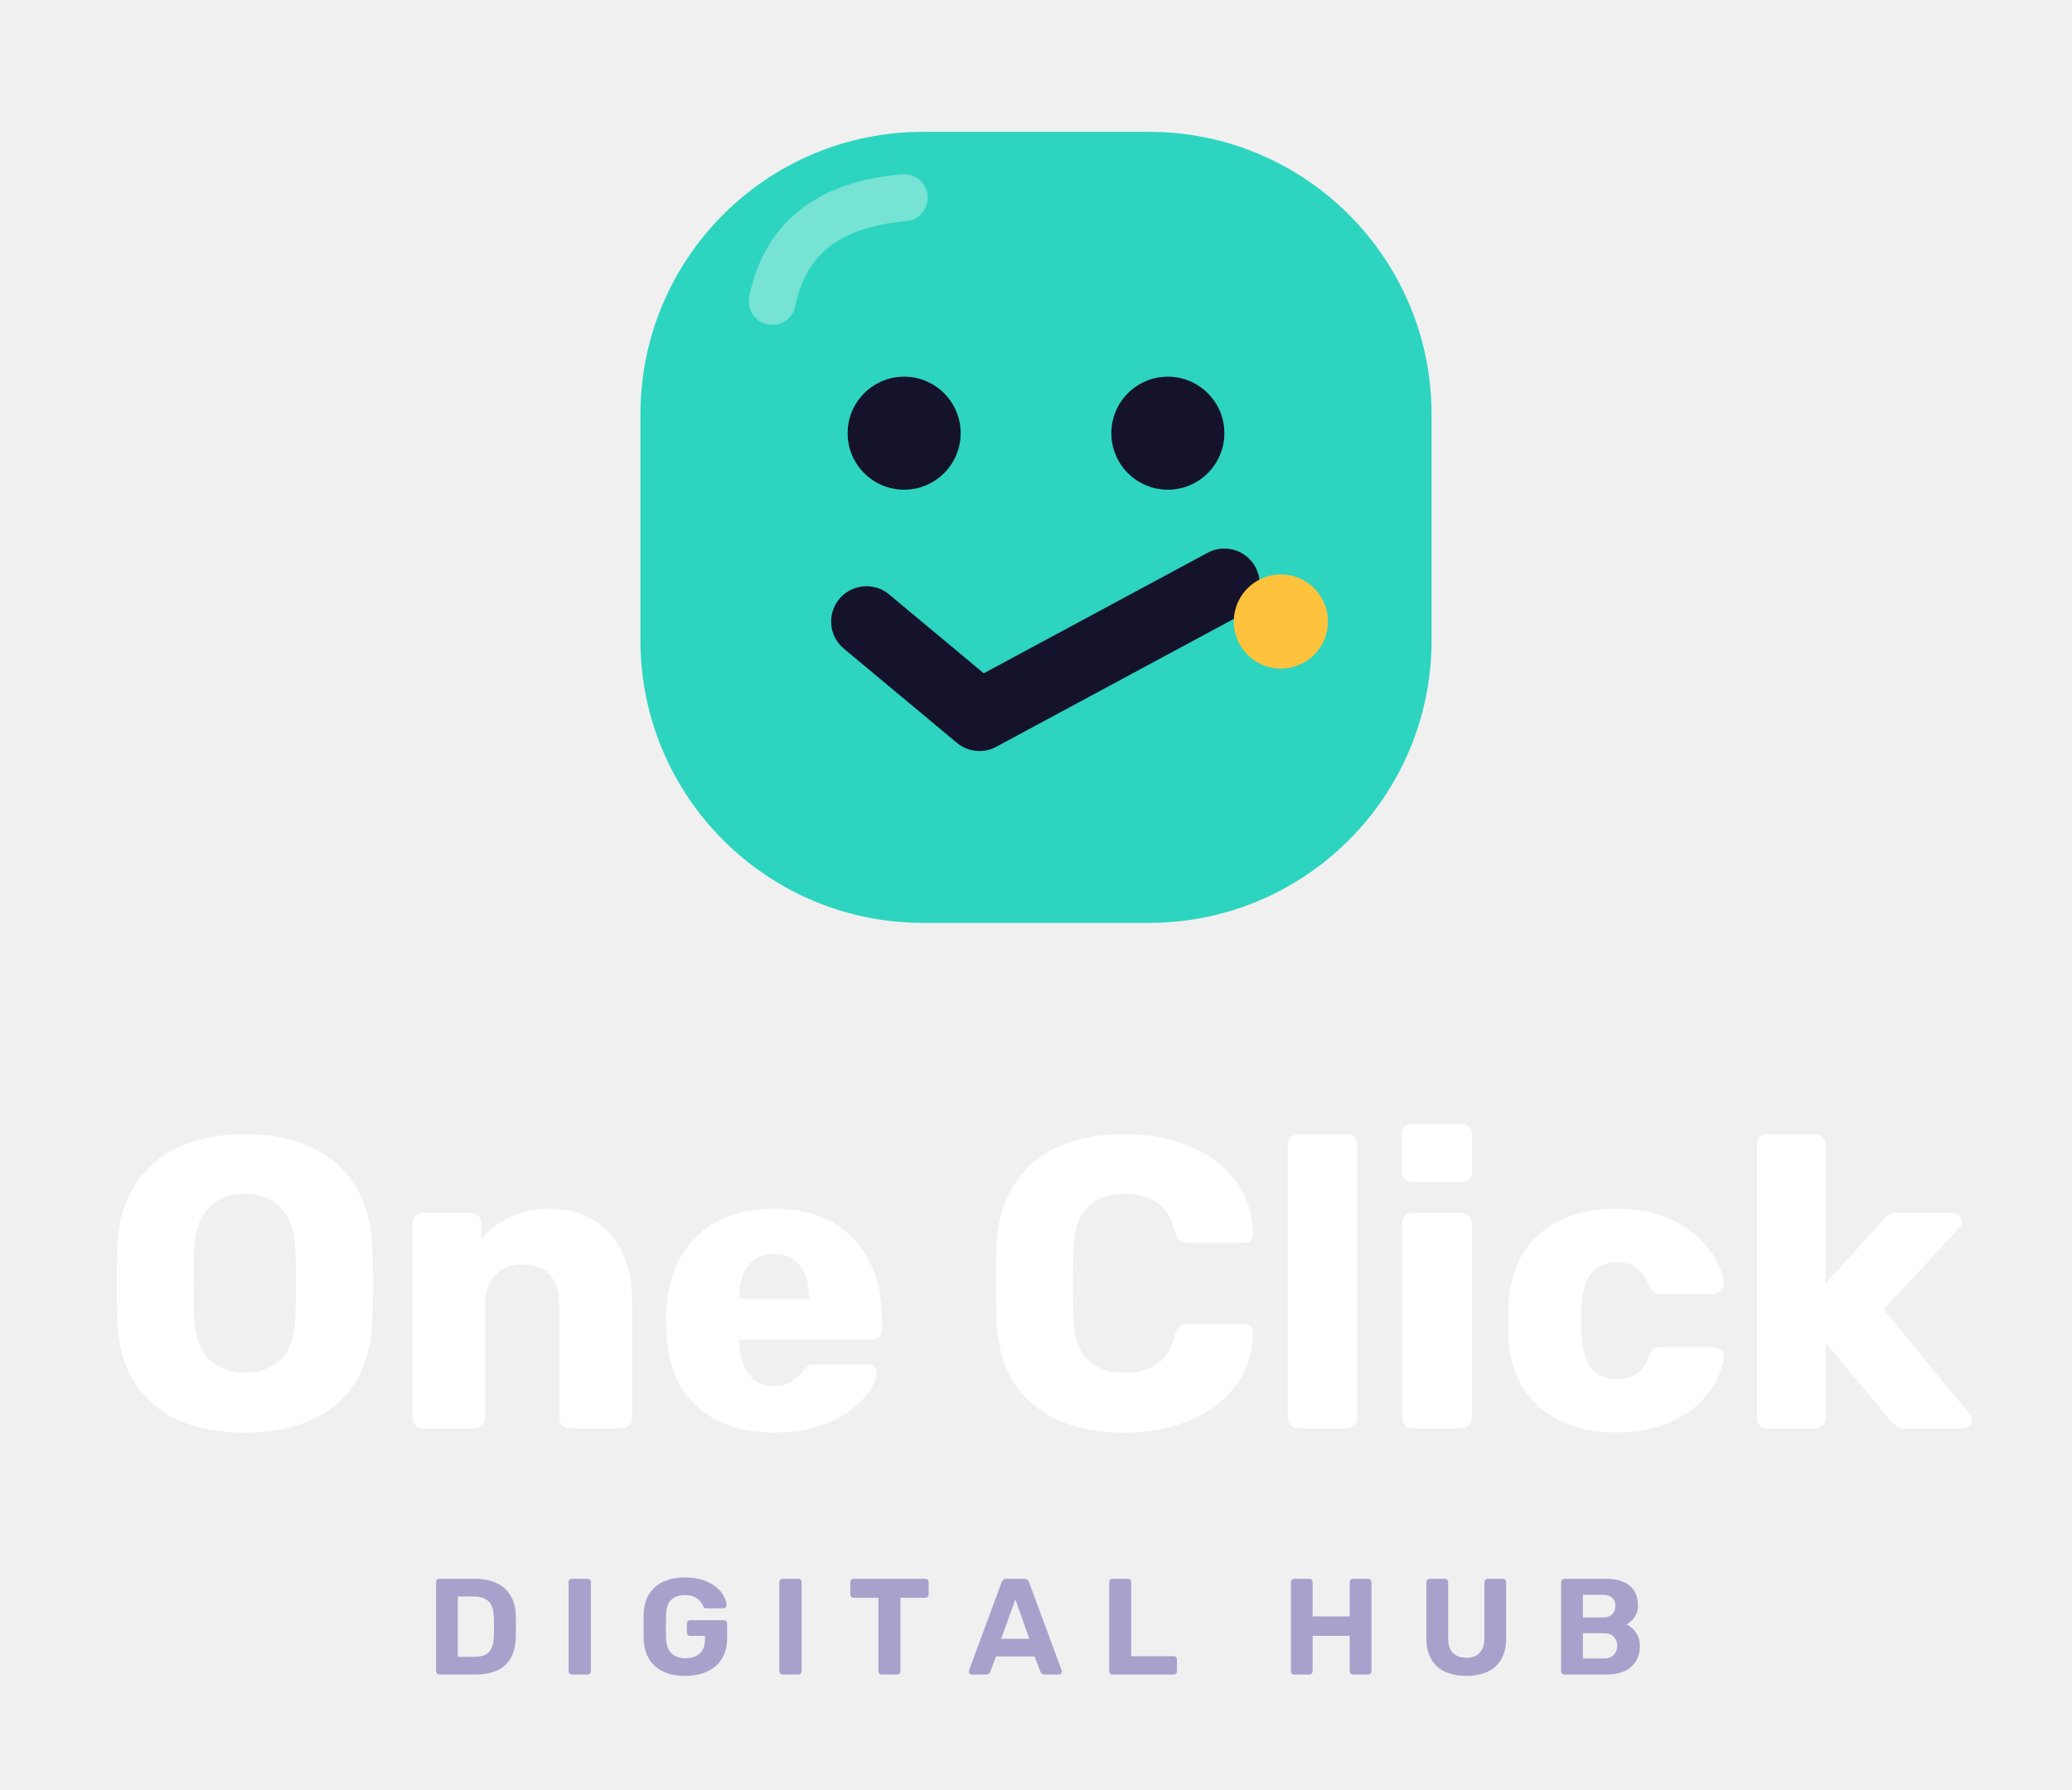
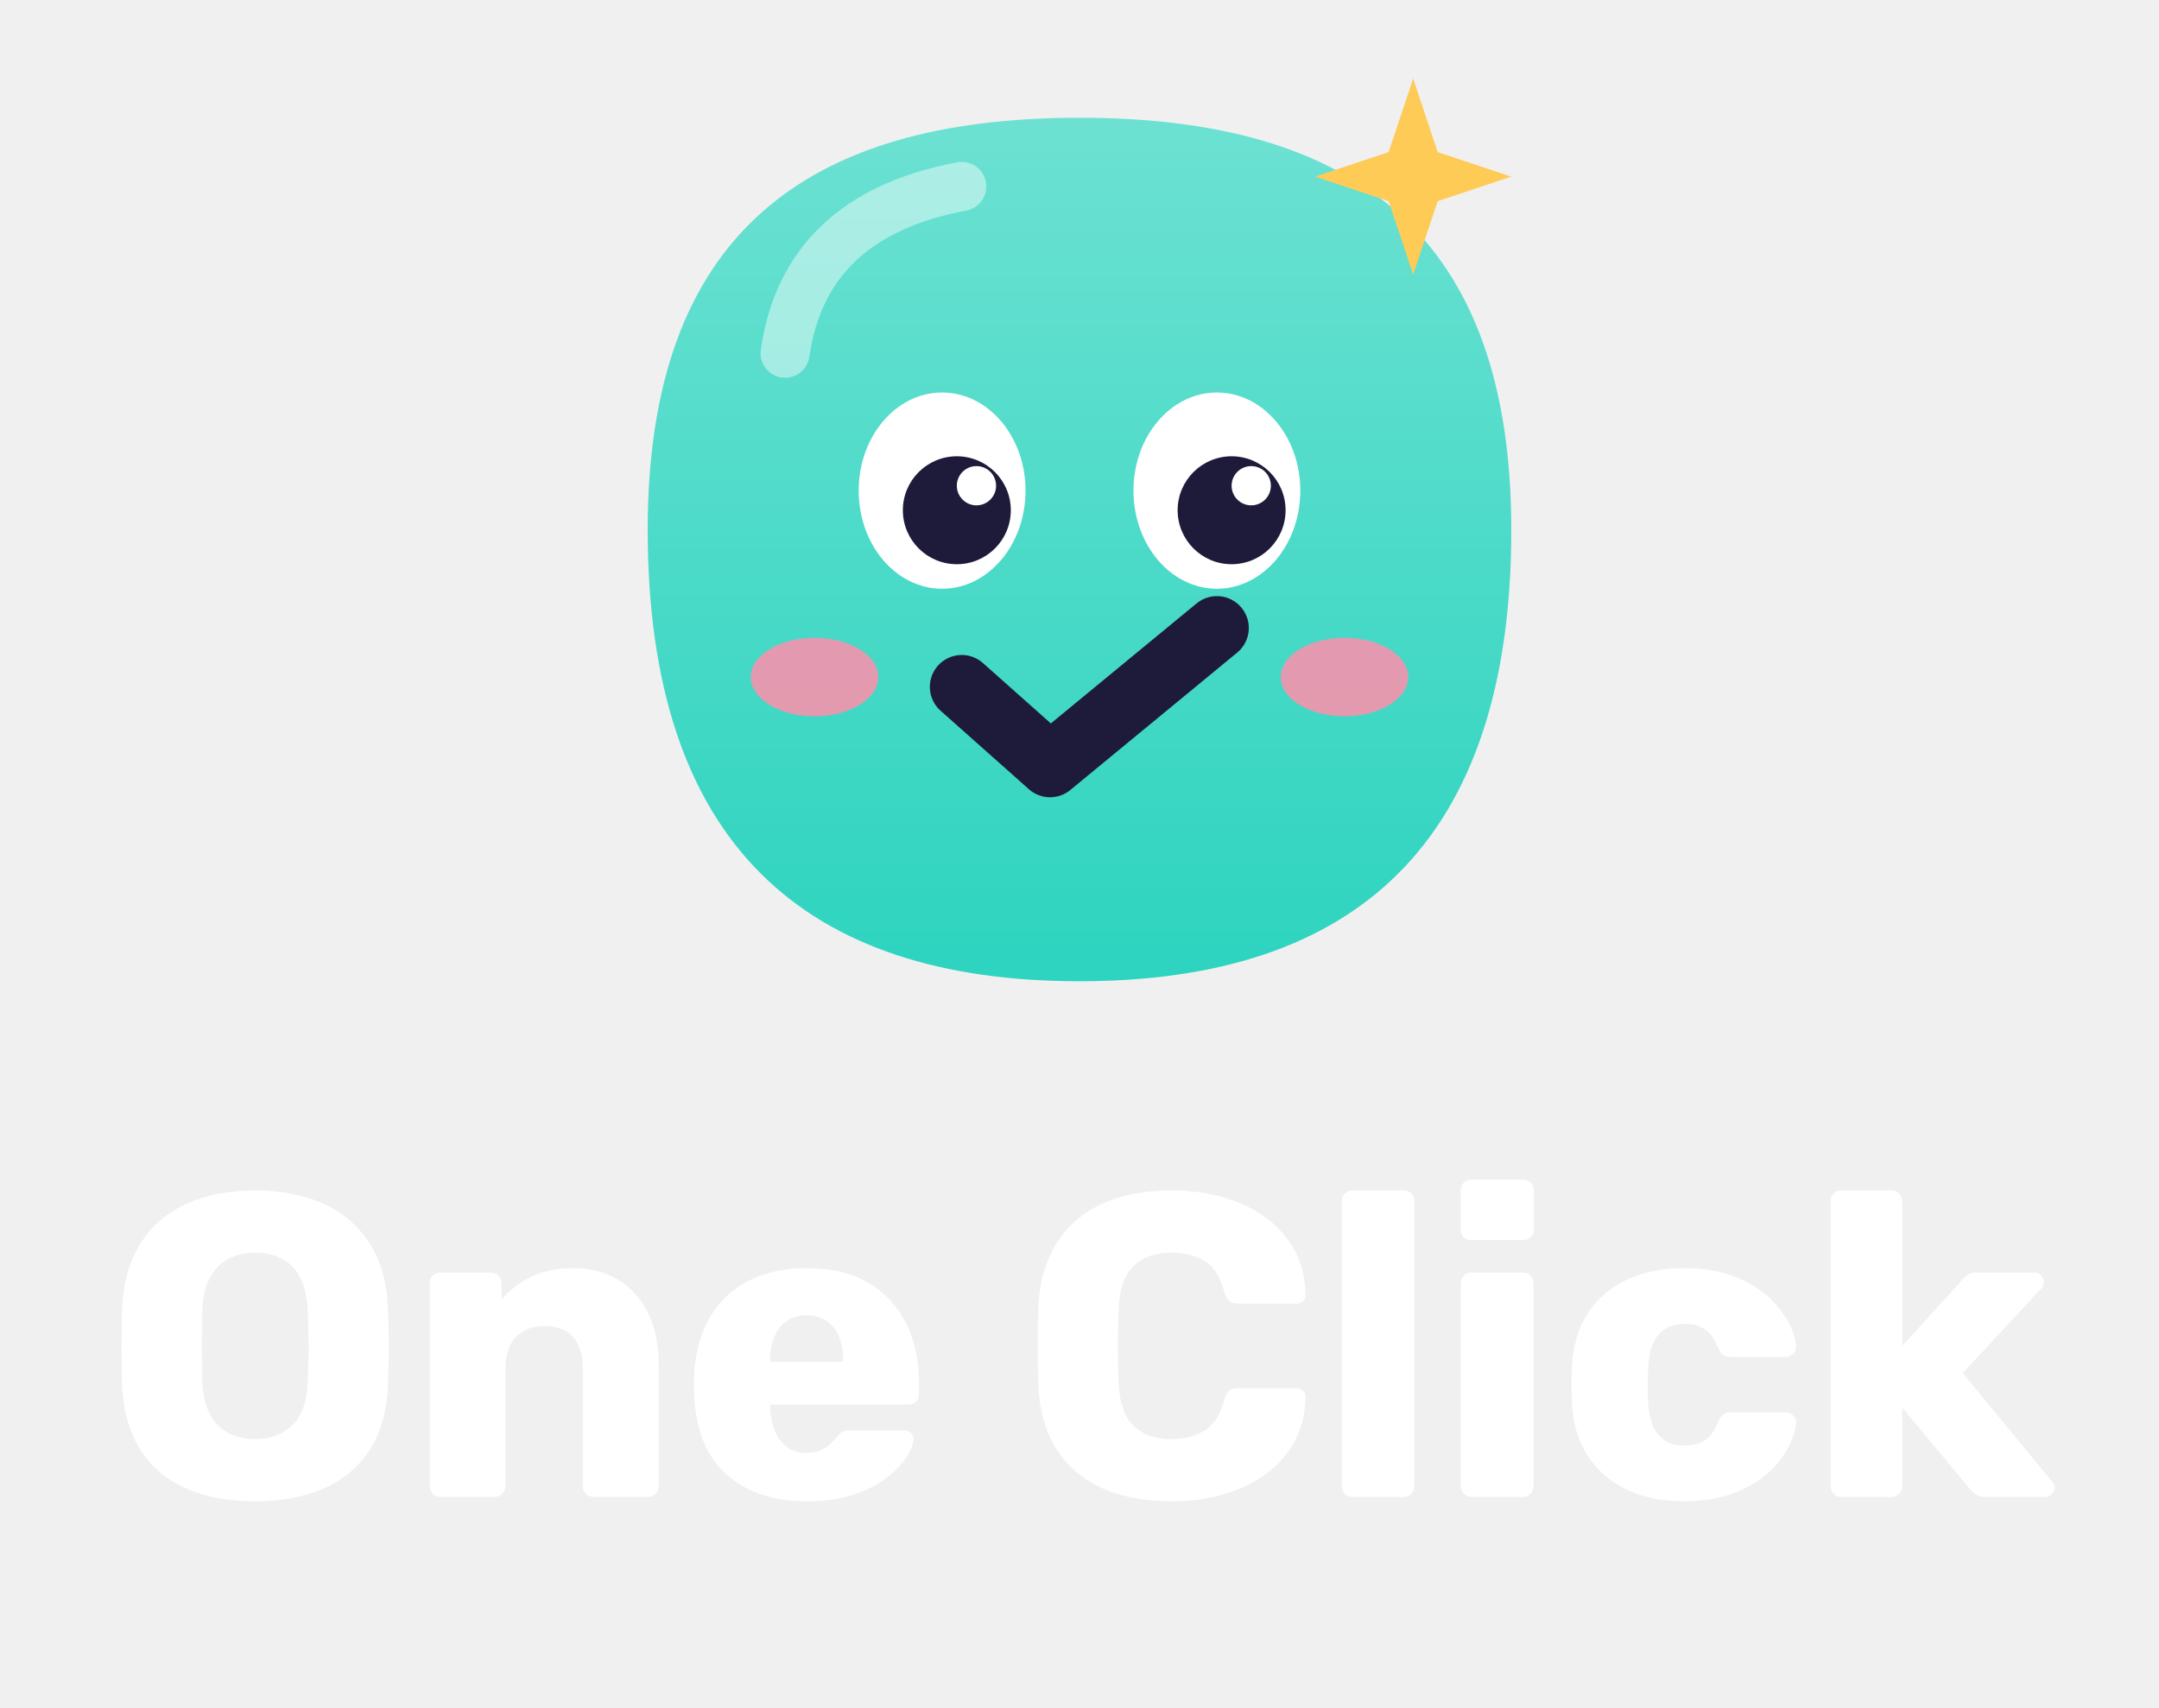
- <svg xmlns="http://www.w3.org/2000/svg" viewBox="0 0 220 190" width="220" height="190" role="img" aria-label="One Click Digital Hub">
+ <svg xmlns="http://www.w3.org/2000/svg" viewBox="0 0 220 174" width="220" height="174" role="img" aria-label="One Click">
  <g transform="translate(60 6)">
-     <rect x="8" y="8" width="84" height="84" rx="30" fill="#2DD4BF" />
-     <path d="M22 26 Q24 16 36 15" stroke="#fff" stroke-opacity=".35" stroke-width="5" stroke-linecap="round" fill="none" />
-     <circle cx="36" cy="40" r="6" fill="#15132B" />
-     <circle cx="64" cy="40" r="6" fill="#15132B" />
-     <path d="M32 60 L44 70 L70 56" fill="none" stroke="#15132B" stroke-width="7.5" stroke-linecap="round" stroke-linejoin="round" />
-     <circle cx="76" cy="60" r="5" fill="#FFC23D" />
+     <defs>
+       <linearGradient id="g2DD4BF" x1="0" y1="0" x2="0" y2="1">
+         <stop offset="0" stop-color="#6ce1d2" />
+         <stop offset="1" stop-color="#2DD4BF" />
+       </linearGradient>
+     </defs>
+     <path d="M50 6 C78 6 94 18 94 48 C94 80 78 94 50 94 C22 94 6 80 6 48 C6 18 22 6 50 6 Z" fill="url(#g2DD4BF)" />
+     <path d="M20 30 Q22 16 38 13" stroke="#fff" stroke-opacity=".45" stroke-width="5" stroke-linecap="round" fill="none" />
+     <ellipse cx="36" cy="44" rx="8.5" ry="10" fill="#fff" />
+     <circle cx="37.5" cy="46" r="5.5" fill="#1E1B3A" />
+     <circle cx="39.5" cy="43.5" r="2" fill="#fff" />
+     <ellipse cx="64" cy="44" rx="8.5" ry="10" fill="#fff" />
+     <circle cx="65.5" cy="46" r="5.5" fill="#1E1B3A" />
+     <circle cx="67.5" cy="43.5" r="2" fill="#fff" />
+     <g fill="#FF8FAB" opacity=".85">
+       <ellipse cx="23" cy="63" rx="6.5" ry="4" />
+       <ellipse cx="77" cy="63" rx="6.5" ry="4" />
+     </g>
+     <path d="M38 64 L47 72 L64 58" fill="none" stroke="#1E1B3A" stroke-width="6.5" stroke-linecap="round" stroke-linejoin="round" />
+     <path d="M84 2 L86.5 9.5 L94 12 L86.5 14.5 L84 22 L81.5 14.5 L74 12 L81.5 9.5 Z" fill="#FFCB57" />
  </g>
-   <path d="M25.98 152.12L25.98 152.12Q21.93 152.12 18.94 150.8Q15.95 149.48 14.28 146.82Q12.61 144.16 12.43 140.15L12.43 140.15Q12.39 138.26 12.39 136.35Q12.39 134.43 12.43 132.54L12.43 132.54Q12.61 128.58 14.3 125.87Q15.99 123.17 19.01 121.8Q22.02 120.44 25.98 120.44L25.98 120.44Q29.99 120.44 32.98 121.8Q35.97 123.17 37.69 125.87Q39.4 128.58 39.53 132.54L39.53 132.54Q39.62 134.43 39.62 136.35Q39.62 138.26 39.53 140.15L39.53 140.15Q39.4 144.16 37.71 146.82Q36.01 149.48 33.02 150.8Q30.03 152.12 25.98 152.12M25.98 145.78L25.98 145.78Q28.31 145.78 29.79 144.38Q31.26 142.97 31.35 139.89L31.35 139.89Q31.44 137.95 31.44 136.24Q31.44 134.52 31.35 132.67L31.35 132.67Q31.26 130.6 30.58 129.31Q29.9 128.01 28.71 127.39Q27.52 126.78 25.98 126.78L25.98 126.78Q24.49 126.78 23.3 127.39Q22.11 128.01 21.41 129.31Q20.7 130.6 20.61 132.67L20.61 132.67Q20.57 134.52 20.57 136.24Q20.57 137.95 20.61 139.89L20.61 139.89Q20.75 142.97 22.22 144.38Q23.69 145.78 25.98 145.78 M50.4 151.68L44.9 151.68Q44.42 151.68 44.11 151.35Q43.8 151.02 43.8 150.58L43.8 150.58L43.8 129.9Q43.8 129.42 44.11 129.11Q44.42 128.8 44.9 128.8L44.9 128.8L49.96 128.8Q50.45 128.8 50.78 129.11Q51.11 129.42 51.11 129.9L51.11 129.9L51.11 131.57Q52.21 130.21 54.05 129.28Q55.9 128.36 58.41 128.36L58.41 128.36Q60.96 128.36 62.92 129.5Q64.88 130.65 66 132.85Q67.12 135.05 67.12 138.3L67.12 138.3L67.12 150.58Q67.12 151.02 66.81 151.35Q66.51 151.68 66.02 151.68L66.02 151.68L60.48 151.68Q60.04 151.68 59.71 151.35Q59.38 151.02 59.38 150.58L59.38 150.58L59.38 138.57Q59.38 136.5 58.39 135.38Q57.4 134.26 55.46 134.26L55.46 134.26Q53.66 134.26 52.58 135.38Q51.5 136.5 51.5 138.57L51.5 138.57L51.5 150.58Q51.5 151.02 51.17 151.35Q50.84 151.68 50.4 151.68L50.4 151.68 M82.21 152.12L82.21 152.12Q77.02 152.12 73.94 149.3Q70.86 146.49 70.73 140.94L70.73 140.94L70.73 139.4Q70.86 135.93 72.29 133.44Q73.72 130.96 76.25 129.66Q78.78 128.36 82.17 128.36L82.17 128.36Q86.04 128.36 88.57 129.9Q91.1 131.44 92.38 134.08Q93.65 136.72 93.65 140.11L93.65 140.11L93.65 141.16Q93.65 141.65 93.35 141.96Q93.04 142.26 92.55 142.26L92.55 142.26L78.47 142.26L78.47 142.57Q78.52 143.85 78.94 144.9Q79.35 145.96 80.17 146.58Q80.98 147.19 82.17 147.19L82.17 147.19Q83.05 147.19 83.64 146.91Q84.24 146.62 84.63 146.25Q85.03 145.87 85.25 145.61L85.25 145.61Q85.65 145.12 85.89 145.01Q86.13 144.9 86.66 144.9L86.66 144.9L92.11 144.9Q92.55 144.9 92.84 145.17Q93.13 145.43 93.08 145.87L93.08 145.87Q93.04 146.62 92.33 147.68Q91.63 148.73 90.29 149.77Q88.95 150.8 86.92 151.46Q84.9 152.12 82.21 152.12M78.47 137.82L78.47 137.91L85.91 137.91L85.91 137.82Q85.91 136.37 85.49 135.33Q85.07 134.3 84.22 133.73Q83.36 133.16 82.17 133.16L82.17 133.16Q81.03 133.16 80.19 133.73Q79.35 134.3 78.91 135.33Q78.47 136.37 78.47 137.82L78.47 137.82  M119.39 152.12L119.39 152.12Q115.26 152.12 112.27 150.76Q109.27 149.39 107.62 146.75Q105.97 144.11 105.8 140.2L105.8 140.2Q105.75 138.39 105.75 136.32Q105.75 134.26 105.8 132.36L105.8 132.36Q105.97 128.54 107.65 125.85Q109.32 123.17 112.31 121.8Q115.3 120.44 119.39 120.44L119.39 120.44Q122.3 120.44 124.76 121.17Q127.23 121.89 129.07 123.28Q130.92 124.66 131.96 126.62Q132.99 128.58 133.03 131.04L133.03 131.04Q133.08 131.44 132.79 131.7Q132.51 131.97 132.11 131.97L132.11 131.97L126.17 131.97Q125.6 131.97 125.29 131.73Q124.98 131.48 124.76 130.82L124.76 130.82Q124.15 128.49 122.76 127.63Q121.37 126.78 119.35 126.78L119.35 126.78Q116.93 126.78 115.52 128.12Q114.11 129.46 113.98 132.58L113.98 132.58Q113.85 136.19 113.98 139.98L113.98 139.98Q114.11 143.1 115.52 144.44Q116.93 145.78 119.35 145.78L119.35 145.78Q121.37 145.78 122.78 144.9Q124.19 144.02 124.76 141.74L124.76 141.74Q124.94 141.08 125.27 140.83Q125.6 140.59 126.17 140.59L126.17 140.59L132.11 140.59Q132.51 140.59 132.79 140.86Q133.08 141.12 133.03 141.52L133.03 141.52Q132.99 143.98 131.96 145.94Q130.92 147.9 129.07 149.28Q127.23 150.67 124.76 151.39Q122.3 152.12 119.39 152.12 M143.02 151.68L137.83 151.68Q137.35 151.68 137.04 151.35Q136.73 151.02 136.73 150.58L136.73 150.58L136.73 121.54Q136.73 121.06 137.04 120.75Q137.35 120.44 137.83 120.44L137.83 120.44L143.02 120.44Q143.51 120.44 143.81 120.75Q144.12 121.06 144.12 121.54L144.12 121.54L144.12 150.58Q144.12 151.02 143.81 151.35Q143.51 151.68 143.02 151.68L143.02 151.68 M155.17 151.68L149.97 151.68Q149.49 151.68 149.18 151.35Q148.87 151.02 148.87 150.58L148.87 150.58L148.87 129.9Q148.87 129.42 149.18 129.11Q149.49 128.8 149.97 128.8L149.97 128.8L155.17 128.8Q155.65 128.8 155.96 129.11Q156.27 129.42 156.27 129.9L156.27 129.9L156.27 150.58Q156.27 151.02 155.96 151.35Q155.65 151.68 155.17 151.68L155.17 151.68M155.21 125.5L149.93 125.5Q149.45 125.5 149.14 125.19Q148.83 124.88 148.83 124.4L148.83 124.4L148.83 120.44Q148.83 120 149.14 119.67Q149.45 119.34 149.93 119.34L149.93 119.34L155.21 119.34Q155.65 119.34 155.98 119.67Q156.31 120 156.31 120.44L156.31 120.44L156.31 124.4Q156.31 124.88 155.98 125.19Q155.65 125.5 155.21 125.5L155.21 125.5 M171.53 152.12L171.53 152.12Q168.28 152.12 165.77 150.93Q163.26 149.74 161.79 147.48Q160.31 145.21 160.18 142.04L160.18 142.04Q160.14 141.34 160.14 140.26Q160.14 139.18 160.18 138.48L160.18 138.48Q160.31 135.27 161.77 133Q163.22 130.74 165.75 129.55Q168.28 128.36 171.53 128.36L171.53 128.36Q174.57 128.36 176.75 129.22Q178.93 130.08 180.27 131.35Q181.61 132.63 182.29 133.97Q182.97 135.31 183.02 136.32L183.02 136.32Q183.06 136.76 182.71 137.09Q182.36 137.42 181.92 137.42L181.92 137.42L176.33 137.42Q175.85 137.42 175.58 137.2Q175.32 136.98 175.1 136.54L175.1 136.54Q174.57 135.18 173.76 134.61Q172.94 134.04 171.67 134.04L171.67 134.04Q169.91 134.04 168.96 135.18Q168.01 136.32 167.93 138.7L167.93 138.7Q167.88 140.46 167.93 141.82L167.93 141.82Q168.06 144.24 168.98 145.34Q169.91 146.44 171.67 146.44L171.67 146.44Q173.03 146.44 173.82 145.85Q174.61 145.26 175.1 143.94L175.1 143.94Q175.32 143.5 175.58 143.28Q175.85 143.06 176.33 143.06L176.33 143.06L181.92 143.06Q182.36 143.06 182.71 143.36Q183.06 143.67 183.02 144.16L183.02 144.16Q182.97 144.86 182.58 145.87Q182.18 146.88 181.35 147.98Q180.51 149.08 179.17 150.01Q177.83 150.93 175.93 151.53Q174.04 152.12 171.53 152.12 M192.74 151.68L187.64 151.68Q187.15 151.68 186.85 151.35Q186.54 151.02 186.54 150.58L186.54 150.58L186.54 121.54Q186.54 121.06 186.85 120.75Q187.15 120.44 187.64 120.44L187.64 120.44L192.74 120.44Q193.18 120.44 193.51 120.75Q193.84 121.06 193.84 121.54L193.84 121.54L193.84 136.28L199.96 129.55Q200.22 129.24 200.53 129.02Q200.84 128.8 201.41 128.8L201.41 128.8L207.31 128.8Q207.7 128.8 207.99 129.09Q208.27 129.37 208.27 129.77L208.27 129.77Q208.27 129.94 208.21 130.16Q208.14 130.38 207.92 130.52L207.92 130.52L200 139.05L209.02 150.01Q209.37 150.36 209.37 150.67L209.37 150.67Q209.37 151.11 209.09 151.39Q208.8 151.68 208.36 151.68L208.36 151.68L202.33 151.68Q201.67 151.68 201.37 151.44Q201.06 151.2 200.79 150.93L200.79 150.93L193.84 142.57L193.84 150.58Q193.84 151.02 193.51 151.35Q193.18 151.68 192.74 151.68L192.74 151.68" fill="#FFFFFF" />
-   <path d="M50.38 177.82L46.66 177.82Q46.5 177.82 46.4 177.71Q46.3 177.61 46.3 177.45L46.3 177.45L46.3 168.01Q46.3 167.86 46.4 167.75Q46.5 167.65 46.66 167.65L46.66 167.65L50.31 167.65Q51.76 167.65 52.73 168.11Q53.71 168.57 54.22 169.45Q54.74 170.32 54.77 171.62L54.77 171.62Q54.78 172.25 54.78 172.73Q54.78 173.21 54.77 173.84L54.77 173.84Q54.72 175.19 54.23 176.07Q53.73 176.96 52.78 177.39Q51.82 177.82 50.38 177.82L50.38 177.82M48.61 169.53L48.61 175.94L50.31 175.94Q51.03 175.94 51.5 175.73Q51.96 175.51 52.19 175.04Q52.41 174.56 52.43 173.81L52.43 173.81Q52.44 173.39 52.45 173.05Q52.46 172.72 52.45 172.39Q52.44 172.05 52.43 171.65L52.43 171.65Q52.4 170.56 51.87 170.04Q51.34 169.53 50.24 169.53L50.24 169.53L48.61 169.53 M62.37 177.82L60.73 177.82Q60.57 177.82 60.47 177.71Q60.37 177.61 60.37 177.45L60.37 177.45L60.37 168.01Q60.37 167.86 60.47 167.75Q60.57 167.65 60.73 167.65L60.73 167.65L62.37 167.65Q62.53 167.65 62.64 167.75Q62.74 167.86 62.74 168.01L62.74 168.01L62.74 177.45Q62.74 177.61 62.64 177.71Q62.53 177.82 62.37 177.82L62.37 177.82 M72.74 177.96L72.74 177.96Q71.38 177.96 70.41 177.5Q69.45 177.05 68.92 176.17Q68.39 175.29 68.34 174.04L68.34 174.04Q68.33 173.42 68.33 172.7Q68.33 171.99 68.34 171.35L68.34 171.35Q68.39 170.13 68.92 169.28Q69.45 168.42 70.43 167.96Q71.41 167.51 72.74 167.51L72.74 167.51Q73.82 167.51 74.63 167.78Q75.44 168.06 75.99 168.5Q76.55 168.94 76.84 169.47Q77.13 169.99 77.14 170.47L77.14 170.47Q77.14 170.6 77.05 170.69Q76.97 170.79 76.82 170.79L76.82 170.79L75.02 170.79Q74.88 170.79 74.8 170.73Q74.72 170.67 74.66 170.56L74.66 170.56Q74.56 170.29 74.33 170.03Q74.11 169.76 73.73 169.57Q73.35 169.38 72.74 169.38L72.74 169.38Q71.83 169.38 71.3 169.86Q70.77 170.34 70.72 171.43L70.72 171.43Q70.68 172.68 70.72 173.97L70.72 173.97Q70.77 175.1 71.31 175.59Q71.86 176.09 72.77 176.09L72.77 176.09Q73.37 176.09 73.84 175.88Q74.31 175.67 74.59 175.22Q74.86 174.77 74.86 174.07L74.86 174.07L74.86 173.71L73.28 173.71Q73.13 173.71 73.03 173.6Q72.93 173.49 72.93 173.34L72.93 173.34L72.93 172.41Q72.93 172.25 73.03 172.15Q73.13 172.05 73.28 172.05L73.28 172.05L76.84 172.05Q77 172.05 77.1 172.15Q77.2 172.25 77.2 172.41L77.2 172.41L77.2 174Q77.2 175.25 76.65 176.13Q76.11 177.02 75.1 177.49Q74.09 177.96 72.74 177.96 M84.75 177.82L83.11 177.82Q82.95 177.82 82.85 177.71Q82.75 177.61 82.75 177.45L82.75 177.45L82.75 168.01Q82.75 167.86 82.85 167.75Q82.95 167.65 83.11 167.65L83.11 167.65L84.75 167.65Q84.91 167.65 85.01 167.75Q85.11 167.86 85.11 168.01L85.11 168.01L85.11 177.45Q85.11 177.61 85.01 177.71Q84.91 177.82 84.75 177.82L84.75 177.82 M95.25 177.82L93.64 177.82Q93.48 177.82 93.37 177.71Q93.27 177.61 93.27 177.45L93.27 177.45L93.27 169.67L90.63 169.67Q90.49 169.67 90.38 169.57Q90.28 169.47 90.28 169.32L90.28 169.32L90.28 168.01Q90.28 167.86 90.38 167.75Q90.49 167.65 90.63 167.65L90.63 167.65L98.24 167.65Q98.4 167.65 98.5 167.75Q98.6 167.86 98.6 168.01L98.6 168.01L98.6 169.32Q98.6 169.47 98.5 169.57Q98.4 169.67 98.24 169.67L98.24 169.67L95.61 169.67L95.61 177.45Q95.61 177.61 95.51 177.71Q95.41 177.82 95.25 177.82L95.25 177.82 M104.69 177.82L103.18 177.82Q103.04 177.82 102.96 177.72Q102.87 177.63 102.87 177.51L102.87 177.51Q102.87 177.44 102.89 177.38L102.89 177.38L106.34 168.04Q106.38 167.88 106.52 167.77Q106.65 167.65 106.88 167.65L106.88 167.65L108.74 167.65Q108.97 167.65 109.1 167.77Q109.23 167.88 109.27 168.04L109.27 168.04L112.73 177.38Q112.74 177.44 112.74 177.51L112.74 177.51Q112.74 177.63 112.66 177.72Q112.57 177.82 112.44 177.82L112.44 177.82L110.93 177.82Q110.71 177.82 110.61 177.71Q110.51 177.61 110.48 177.53L110.48 177.53L109.85 175.9L105.76 175.9L105.14 177.53Q105.11 177.61 105.01 177.71Q104.9 177.82 104.69 177.82L104.69 177.82M107.81 169.84L106.3 174.03L109.3 174.03L107.81 169.84 M124.61 177.82L118.13 177.82Q117.97 177.82 117.87 177.71Q117.77 177.61 117.77 177.45L117.77 177.45L117.77 168.01Q117.77 167.86 117.87 167.75Q117.97 167.65 118.13 167.65L118.13 167.65L119.74 167.65Q119.9 167.65 120 167.75Q120.11 167.86 120.11 168.01L120.11 168.01L120.11 175.87L124.61 175.87Q124.77 175.87 124.87 175.97Q124.97 176.07 124.97 176.23L124.97 176.23L124.97 177.45Q124.97 177.61 124.87 177.71Q124.77 177.82 124.61 177.82L124.61 177.82  M139.01 177.82L137.43 177.82Q137.27 177.82 137.17 177.71Q137.07 177.61 137.07 177.45L137.07 177.45L137.07 168.01Q137.07 167.86 137.17 167.75Q137.27 167.65 137.43 167.65L137.43 167.65L139.01 167.65Q139.17 167.65 139.27 167.75Q139.37 167.86 139.37 168.01L139.37 168.01L139.37 171.65L143.31 171.65L143.31 168.01Q143.31 167.86 143.41 167.75Q143.51 167.65 143.67 167.65L143.67 167.65L145.25 167.65Q145.41 167.65 145.52 167.75Q145.62 167.86 145.62 168.01L145.62 168.01L145.62 177.45Q145.62 177.61 145.52 177.71Q145.41 177.82 145.25 177.82L145.25 177.82L143.67 177.82Q143.51 177.82 143.41 177.71Q143.31 177.61 143.31 177.45L143.31 177.45L143.31 173.71L139.37 173.71L139.37 177.45Q139.37 177.61 139.27 177.71Q139.17 177.82 139.01 177.82L139.01 177.82 M155.69 177.96L155.69 177.96Q154.42 177.96 153.46 177.53Q152.5 177.1 151.98 176.21Q151.45 175.32 151.45 173.94L151.45 173.94L151.45 168.01Q151.45 167.86 151.56 167.75Q151.66 167.65 151.82 167.65L151.82 167.65L153.4 167.65Q153.56 167.65 153.66 167.75Q153.76 167.86 153.76 168.01L153.76 168.01L153.76 173.92Q153.76 175 154.27 175.52Q154.78 176.04 155.69 176.04L155.69 176.04Q156.59 176.04 157.1 175.52Q157.61 175 157.61 173.92L157.61 173.92L157.61 168.01Q157.61 167.86 157.72 167.75Q157.83 167.65 157.97 167.65L157.97 167.65L159.57 167.65Q159.72 167.65 159.82 167.75Q159.92 167.86 159.92 168.01L159.92 168.01L159.92 173.94Q159.92 175.32 159.4 176.21Q158.87 177.1 157.93 177.53Q156.99 177.96 155.69 177.96 M170.56 177.82L166.12 177.82Q165.96 177.82 165.86 177.71Q165.76 177.61 165.76 177.45L165.76 177.45L165.76 168.01Q165.76 167.86 165.86 167.75Q165.96 167.65 166.12 167.65L166.12 167.65L170.43 167.65Q171.64 167.65 172.41 168Q173.18 168.35 173.55 168.99Q173.92 169.63 173.92 170.48L173.92 170.48Q173.92 171.02 173.72 171.43Q173.52 171.83 173.24 172.1Q172.96 172.36 172.7 172.49L172.7 172.49Q173.26 172.75 173.69 173.35Q174.12 173.95 174.12 174.78L174.12 174.78Q174.12 175.7 173.71 176.38Q173.31 177.06 172.51 177.44Q171.71 177.82 170.56 177.82L170.56 177.82M168.07 173.43L168.07 176.12L170.29 176.12Q171 176.12 171.36 175.72Q171.72 175.32 171.72 174.77L171.72 174.77Q171.72 174.2 171.35 173.82Q170.98 173.43 170.29 173.43L170.29 173.43L168.07 173.43M168.07 169.35L168.07 171.76L170.16 171.76Q170.84 171.76 171.18 171.42Q171.52 171.08 171.52 170.54L171.52 170.54Q171.52 170 171.18 169.68Q170.84 169.35 170.16 169.35L170.16 169.35L168.07 169.35" fill="#A7A1CC" />
+   <path d="M25.98 153L25.98 153Q21.93 153 18.94 151.68Q15.95 150.36 14.28 147.7Q12.61 145.04 12.43 141.03L12.43 141.03Q12.39 139.14 12.39 137.23Q12.39 135.31 12.43 133.42L12.43 133.42Q12.61 129.46 14.3 126.75Q15.99 124.05 19.01 122.68Q22.02 121.32 25.98 121.32L25.98 121.32Q29.99 121.32 32.98 122.68Q35.97 124.05 37.69 126.75Q39.4 129.46 39.53 133.42L39.53 133.42Q39.62 135.31 39.62 137.23Q39.62 139.14 39.53 141.03L39.53 141.03Q39.4 145.04 37.71 147.7Q36.01 150.36 33.02 151.68Q30.03 153 25.98 153M25.98 146.66L25.98 146.66Q28.31 146.66 29.79 145.26Q31.26 143.85 31.35 140.77L31.35 140.77Q31.44 138.83 31.44 137.12Q31.44 135.4 31.35 133.55L31.35 133.55Q31.26 131.48 30.58 130.19Q29.9 128.89 28.71 128.27Q27.52 127.66 25.98 127.66L25.98 127.66Q24.49 127.66 23.3 128.27Q22.11 128.89 21.41 130.19Q20.7 131.48 20.61 133.55L20.61 133.55Q20.57 135.4 20.57 137.12Q20.57 138.83 20.61 140.77L20.61 140.77Q20.75 143.85 22.22 145.26Q23.69 146.66 25.98 146.66 M50.4 152.56L44.9 152.56Q44.42 152.56 44.11 152.23Q43.8 151.9 43.8 151.46L43.8 151.46L43.8 130.78Q43.8 130.3 44.11 129.99Q44.42 129.68 44.9 129.68L44.9 129.68L49.96 129.68Q50.45 129.68 50.78 129.99Q51.11 130.3 51.11 130.78L51.11 130.78L51.11 132.45Q52.21 131.09 54.05 130.16Q55.9 129.24 58.41 129.24L58.41 129.24Q60.96 129.24 62.92 130.38Q64.88 131.53 66 133.73Q67.12 135.93 67.12 139.18L67.12 139.18L67.12 151.46Q67.12 151.9 66.81 152.23Q66.51 152.56 66.02 152.56L66.02 152.56L60.48 152.56Q60.04 152.56 59.71 152.23Q59.38 151.9 59.38 151.46L59.38 151.46L59.38 139.45Q59.38 137.38 58.39 136.26Q57.4 135.14 55.46 135.14L55.46 135.14Q53.66 135.14 52.58 136.26Q51.5 137.38 51.5 139.45L51.5 139.45L51.5 151.46Q51.5 151.9 51.17 152.23Q50.84 152.56 50.4 152.56L50.4 152.56 M82.21 153L82.21 153Q77.02 153 73.94 150.18Q70.86 147.37 70.73 141.82L70.73 141.82L70.73 140.28Q70.86 136.81 72.29 134.32Q73.72 131.84 76.25 130.54Q78.78 129.24 82.17 129.24L82.17 129.24Q86.04 129.24 88.57 130.78Q91.1 132.32 92.38 134.96Q93.65 137.6 93.65 140.99L93.65 140.99L93.65 142.04Q93.65 142.53 93.35 142.84Q93.04 143.14 92.55 143.14L92.55 143.14L78.47 143.14L78.47 143.45Q78.52 144.73 78.94 145.78Q79.35 146.84 80.17 147.46Q80.98 148.07 82.17 148.07L82.17 148.07Q83.05 148.07 83.64 147.79Q84.24 147.5 84.63 147.13Q85.03 146.75 85.25 146.49L85.25 146.49Q85.65 146 85.89 145.89Q86.13 145.78 86.66 145.78L86.66 145.78L92.11 145.78Q92.55 145.78 92.84 146.05Q93.13 146.31 93.08 146.75L93.08 146.75Q93.04 147.5 92.33 148.56Q91.63 149.61 90.29 150.65Q88.95 151.68 86.92 152.34Q84.9 153 82.21 153M78.47 138.7L78.47 138.79L85.91 138.79L85.91 138.7Q85.91 137.25 85.49 136.21Q85.07 135.18 84.22 134.61Q83.36 134.04 82.17 134.04L82.17 134.04Q81.03 134.04 80.19 134.61Q79.35 135.18 78.91 136.21Q78.47 137.25 78.47 138.7L78.47 138.7  M119.39 153L119.39 153Q115.26 153 112.27 151.64Q109.27 150.27 107.62 147.63Q105.97 144.99 105.8 141.08L105.8 141.08Q105.75 139.27 105.75 137.2Q105.75 135.14 105.8 133.24L105.8 133.24Q105.97 129.42 107.65 126.73Q109.32 124.05 112.31 122.68Q115.3 121.32 119.39 121.32L119.39 121.32Q122.3 121.32 124.76 122.05Q127.23 122.77 129.07 124.16Q130.92 125.54 131.96 127.5Q132.99 129.46 133.03 131.92L133.03 131.92Q133.08 132.32 132.79 132.58Q132.51 132.85 132.11 132.85L132.11 132.85L126.17 132.85Q125.6 132.85 125.29 132.61Q124.98 132.36 124.76 131.7L124.76 131.7Q124.15 129.37 122.76 128.51Q121.37 127.66 119.35 127.66L119.35 127.66Q116.93 127.66 115.52 129Q114.11 130.34 113.98 133.46L113.98 133.46Q113.85 137.07 113.98 140.86L113.98 140.86Q114.11 143.98 115.52 145.32Q116.93 146.66 119.35 146.66L119.35 146.66Q121.37 146.66 122.78 145.78Q124.19 144.9 124.76 142.62L124.76 142.62Q124.94 141.96 125.27 141.71Q125.6 141.47 126.17 141.47L126.17 141.47L132.11 141.47Q132.51 141.47 132.79 141.74Q133.08 142 133.03 142.4L133.03 142.4Q132.99 144.86 131.96 146.82Q130.92 148.78 129.07 150.16Q127.23 151.55 124.76 152.27Q122.3 153 119.39 153 M143.02 152.56L137.83 152.56Q137.35 152.56 137.04 152.23Q136.73 151.9 136.73 151.46L136.73 151.46L136.73 122.42Q136.73 121.94 137.04 121.63Q137.35 121.32 137.83 121.32L137.83 121.32L143.02 121.32Q143.51 121.32 143.81 121.63Q144.12 121.94 144.12 122.42L144.12 122.42L144.12 151.46Q144.12 151.9 143.81 152.23Q143.51 152.56 143.02 152.56L143.02 152.56 M155.17 152.56L149.97 152.56Q149.49 152.56 149.18 152.23Q148.87 151.9 148.87 151.46L148.87 151.46L148.87 130.78Q148.87 130.3 149.18 129.99Q149.49 129.68 149.97 129.68L149.97 129.68L155.17 129.68Q155.65 129.68 155.96 129.99Q156.27 130.3 156.27 130.78L156.27 130.78L156.27 151.46Q156.27 151.9 155.96 152.23Q155.65 152.56 155.17 152.56L155.17 152.56M155.21 126.38L149.93 126.38Q149.45 126.38 149.14 126.07Q148.83 125.76 148.83 125.28L148.83 125.28L148.83 121.32Q148.83 120.88 149.14 120.55Q149.45 120.22 149.93 120.22L149.93 120.22L155.21 120.22Q155.65 120.22 155.98 120.55Q156.31 120.88 156.31 121.32L156.31 121.32L156.31 125.28Q156.31 125.76 155.98 126.07Q155.65 126.38 155.21 126.38L155.21 126.38 M171.53 153L171.53 153Q168.28 153 165.77 151.81Q163.26 150.62 161.79 148.36Q160.31 146.09 160.18 142.92L160.18 142.92Q160.14 142.22 160.14 141.14Q160.14 140.06 160.18 139.36L160.18 139.36Q160.31 136.15 161.77 133.88Q163.22 131.62 165.75 130.43Q168.28 129.24 171.53 129.24L171.53 129.24Q174.57 129.24 176.75 130.1Q178.93 130.96 180.27 132.23Q181.61 133.51 182.29 134.85Q182.97 136.19 183.02 137.2L183.02 137.2Q183.06 137.64 182.71 137.97Q182.36 138.3 181.92 138.3L181.92 138.3L176.33 138.3Q175.85 138.3 175.58 138.08Q175.32 137.86 175.1 137.42L175.1 137.42Q174.57 136.06 173.76 135.49Q172.94 134.92 171.67 134.92L171.67 134.92Q169.91 134.92 168.96 136.06Q168.01 137.2 167.93 139.58L167.93 139.58Q167.88 141.34 167.93 142.7L167.93 142.7Q168.06 145.12 168.98 146.22Q169.91 147.32 171.67 147.32L171.67 147.32Q173.03 147.32 173.82 146.73Q174.61 146.14 175.1 144.82L175.1 144.82Q175.32 144.38 175.58 144.16Q175.85 143.94 176.33 143.94L176.33 143.94L181.92 143.94Q182.36 143.94 182.71 144.24Q183.06 144.55 183.02 145.04L183.02 145.04Q182.97 145.74 182.58 146.75Q182.18 147.76 181.35 148.86Q180.51 149.96 179.17 150.89Q177.83 151.81 175.93 152.41Q174.04 153 171.53 153 M192.74 152.56L187.64 152.56Q187.15 152.56 186.85 152.23Q186.54 151.9 186.54 151.46L186.54 151.46L186.54 122.42Q186.54 121.94 186.85 121.63Q187.15 121.32 187.64 121.32L187.64 121.32L192.74 121.32Q193.18 121.32 193.51 121.63Q193.84 121.94 193.84 122.42L193.84 122.42L193.84 137.16L199.96 130.43Q200.22 130.12 200.53 129.9Q200.84 129.68 201.41 129.68L201.41 129.68L207.31 129.68Q207.7 129.68 207.99 129.97Q208.27 130.25 208.27 130.65L208.27 130.65Q208.27 130.82 208.21 131.04Q208.14 131.26 207.92 131.4L207.92 131.4L200 139.93L209.02 150.89Q209.37 151.24 209.37 151.55L209.37 151.55Q209.37 151.99 209.09 152.27Q208.8 152.56 208.36 152.56L208.36 152.56L202.33 152.56Q201.67 152.56 201.37 152.32Q201.06 152.08 200.79 151.81L200.79 151.81L193.84 143.45L193.84 151.46Q193.84 151.9 193.51 152.23Q193.18 152.56 192.74 152.56L192.74 152.56" fill="#FFFFFF" />
</svg>
